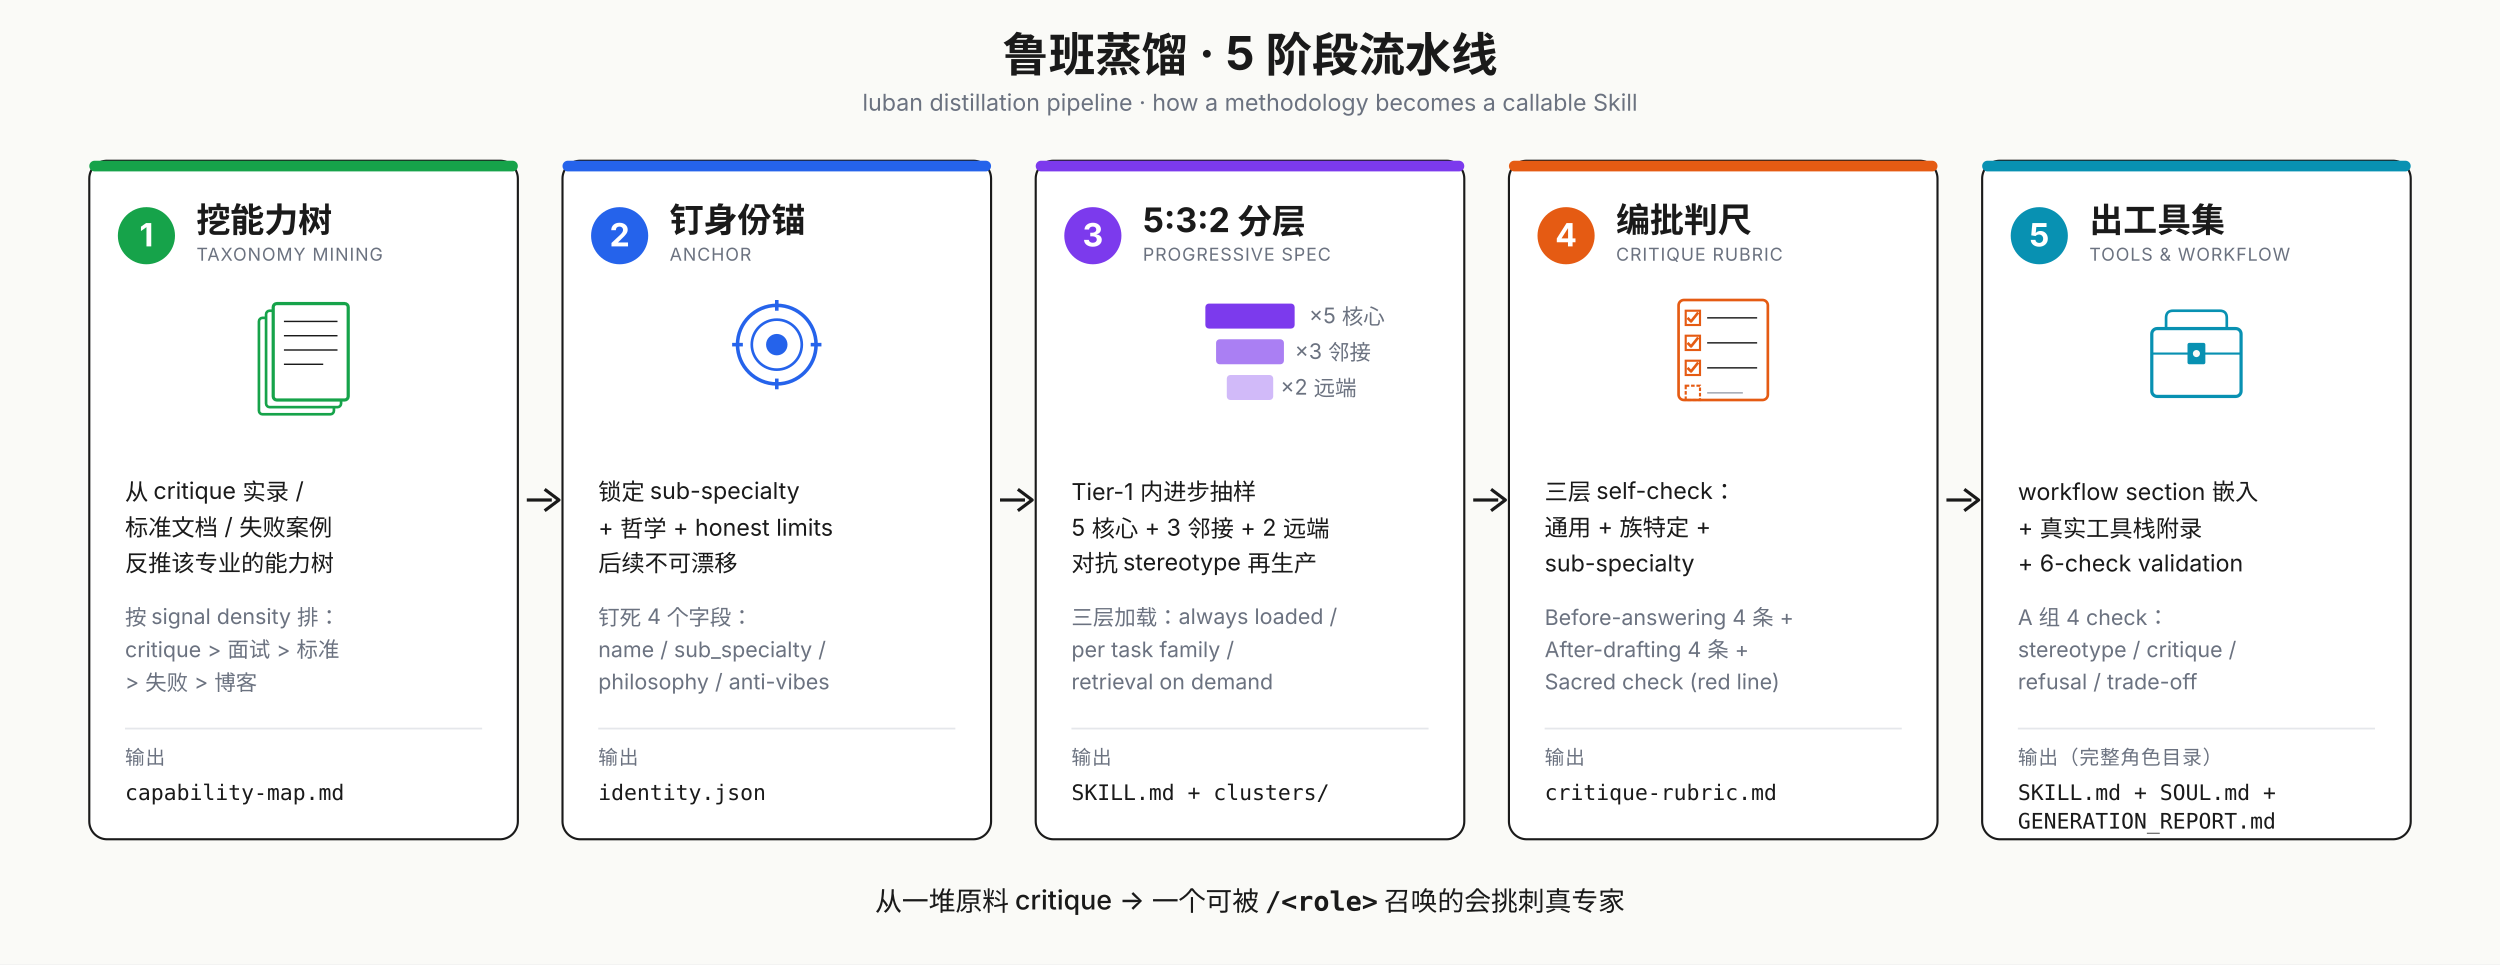
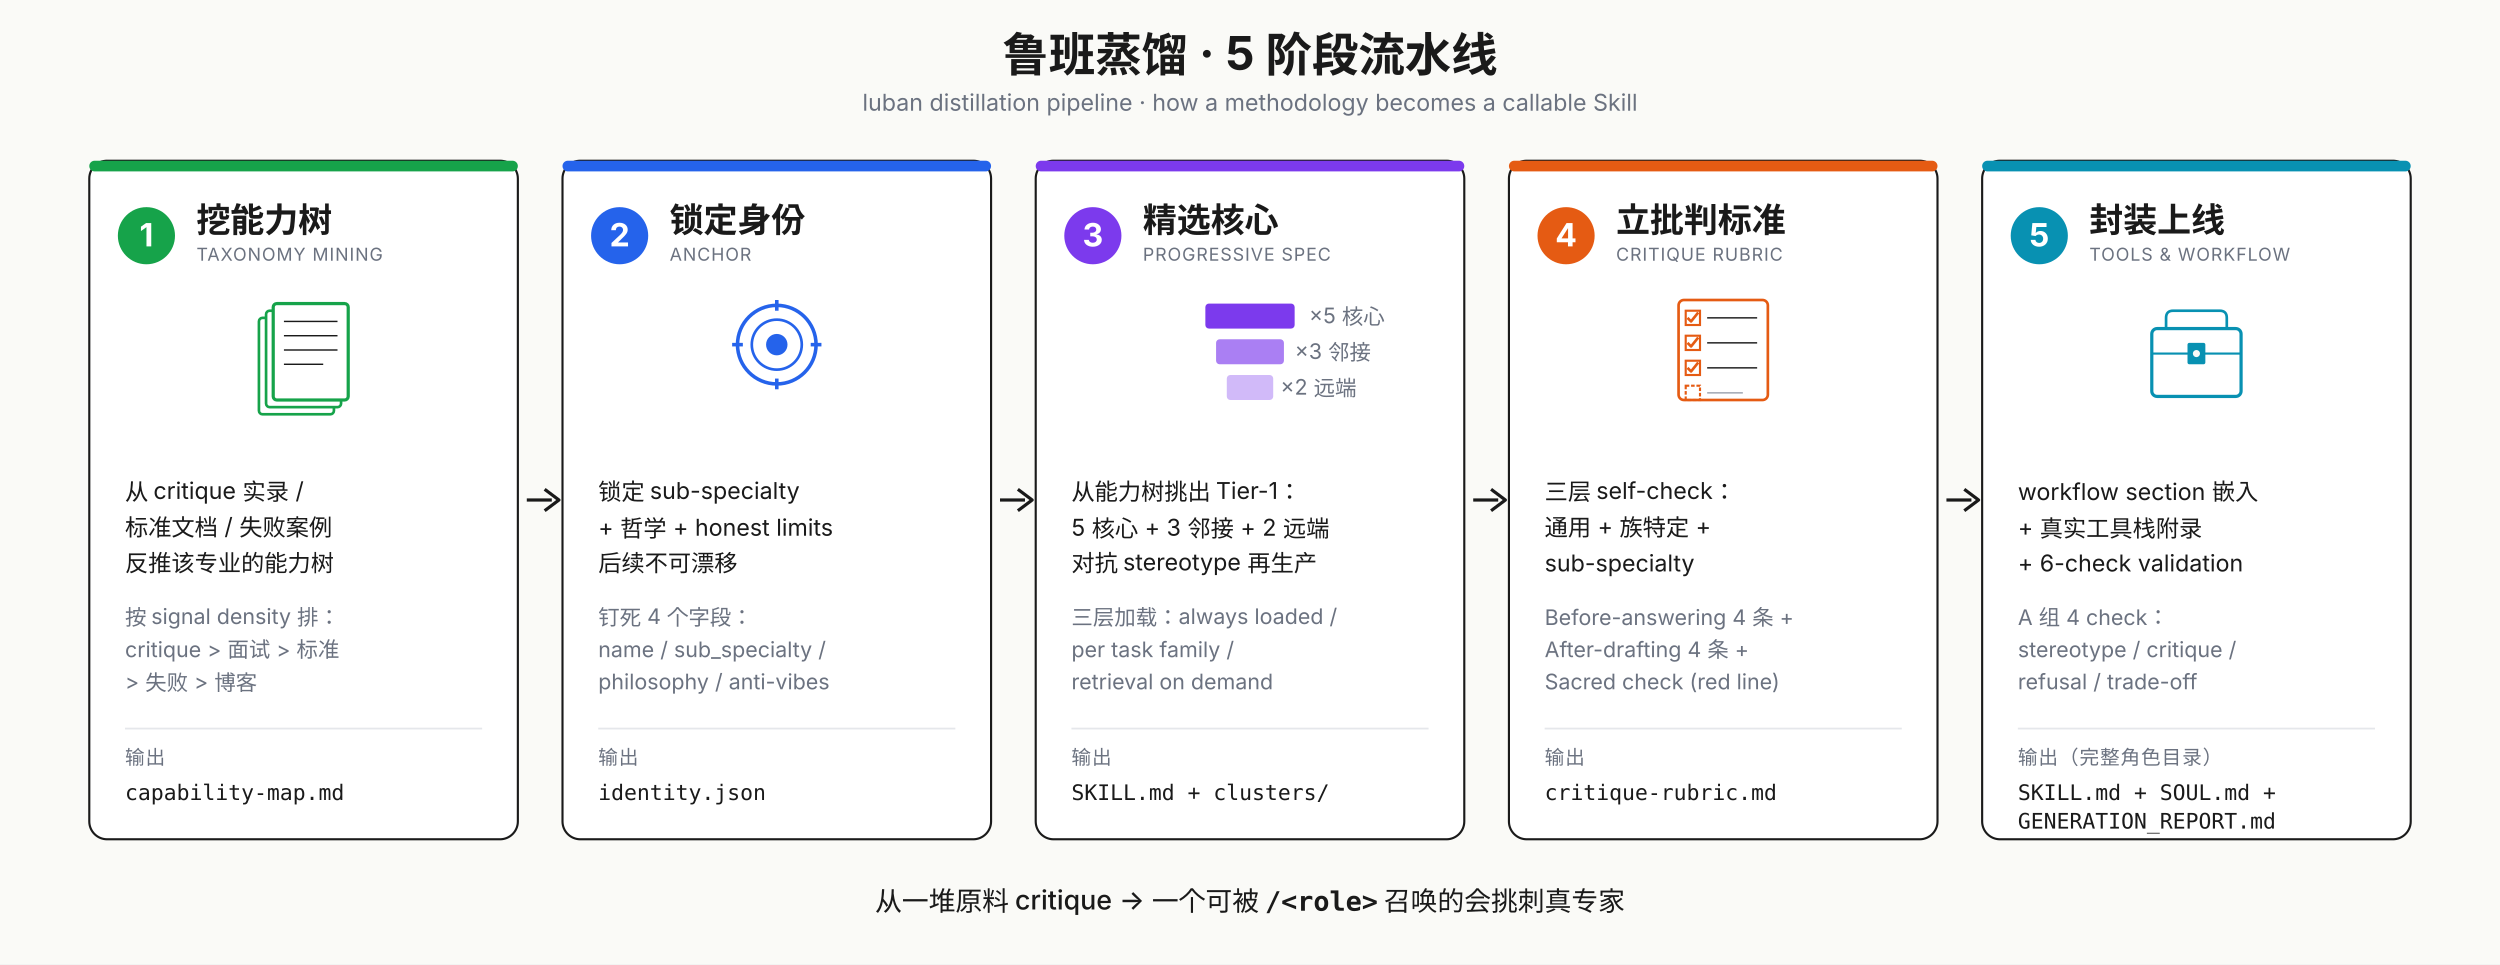
<svg xmlns="http://www.w3.org/2000/svg" viewBox="0 0 1400 540" font-family="ui-sans-serif, system-ui, -apple-system, 'PingFang SC', 'Microsoft YaHei', sans-serif">
  <defs>
    <style>
      .title      { font-size: 26px; font-weight: 700; fill: #1A1A1A; }
      .subtitle   { font-size: 13px; fill: #6B7280; }
      .panel-h    { font-size: 19px; font-weight: 700; fill: #1A1A1A; }
      .panel-sub  { font-size: 10px; fill: #6B7280; letter-spacing: 0.5px; }
      .step-num   { font-size: 18px; font-weight: 700; fill: #FFFFFF; }
      .row        { font-size: 13px; fill: #1A1A1A; }
      .row-mono   { font-size: 12px; fill: #1A1A1A; font-family: ui-monospace, 'JetBrains Mono', Menlo, Consolas, monospace; }
      .row-dim    { font-size: 12px; fill: #6B7280; }
      .footer-lbl { font-size: 11px; fill: #6B7280; }
      .tagline    { font-size: 15px; fill: #1A1A1A; font-weight: 500; }
      .out-label  { font-size: 11px; fill: #6B7280; letter-spacing: 0.5px; }
    </style>
  </defs>
  <rect width="1400" height="540" fill="#FAFAF7" />
  <text x="700" y="40" text-anchor="middle" class="title">鲁班蒸馏 · 5 阶段流水线</text>
  <text x="700" y="62" text-anchor="middle" class="subtitle">luban distillation pipeline · how a methodology becomes a callable Skill</text>
  <g transform="translate(50, 90)">
    <rect x="0" y="0" width="240" height="380" rx="10" ry="10" fill="#FFFFFF" stroke="#1A1A1A" stroke-width="1.2" />
    <rect x="0" y="0" width="240" height="6" rx="3" ry="3" fill="#16A34A" />
    <circle cx="32" cy="42" r="16" fill="#16A34A" />
    <text x="32" y="48" text-anchor="middle" class="step-num">1</text>
    <text x="60" y="40" class="panel-h">挖能力树</text>
    <text x="60" y="56" class="panel-sub">TAXONOMY MINING</text>
    <g transform="translate(95, 80)">
      <rect x="0" y="8" width="42" height="54" rx="2" fill="none" stroke="#16A34A" stroke-width="1.5" />
      <rect x="4" y="4" width="42" height="54" rx="2" fill="#FFFFFF" stroke="#16A34A" stroke-width="1.5" />
      <rect x="8" y="0" width="42" height="54" rx="2" fill="#FFFFFF" stroke="#16A34A" stroke-width="1.8" />
      <line x1="14" y1="10" x2="44" y2="10" stroke="#1A1A1A" stroke-width="0.8" />
      <line x1="14" y1="18" x2="44" y2="18" stroke="#1A1A1A" stroke-width="0.8" />
      <line x1="14" y1="26" x2="44" y2="26" stroke="#1A1A1A" stroke-width="0.8" />
      <line x1="14" y1="34" x2="36" y2="34" stroke="#1A1A1A" stroke-width="0.8" />
    </g>
    <text x="20" y="190" class="row">从 critique 实录 /</text>
    <text x="20" y="210" class="row">标准文档 / 失败案例</text>
    <text x="20" y="230" class="row">反推该专业的能力树</text>
    <text x="20" y="260" class="row-dim">按 signal density 排：</text>
    <text x="20" y="278" class="row-dim">critique &gt; 面试 &gt; 标准</text>
    <text x="20" y="296" class="row-dim">&gt; 失败 &gt; 博客</text>
    <line x1="20" y1="318" x2="220" y2="318" stroke="#E5E7EB" stroke-width="1" />
    <text x="20" y="338" class="out-label">输出</text>
    <text x="20" y="358" class="row-mono">capability-map.md</text>
  </g>
  <g transform="translate(295, 280)">
    <line x1="0" y1="0" x2="14" y2="0" stroke="#1A1A1A" stroke-width="1.8" />
    <polyline points="10,-6 18,0 10,6" fill="none" stroke="#1A1A1A" stroke-width="1.8" stroke-linejoin="round" />
  </g>
  <g transform="translate(315, 90)">
    <rect x="0" y="0" width="240" height="380" rx="10" ry="10" fill="#FFFFFF" stroke="#1A1A1A" stroke-width="1.2" />
    <rect x="0" y="0" width="240" height="6" rx="3" ry="3" fill="#2563EB" />
    <circle cx="32" cy="42" r="16" fill="#2563EB" />
    <text x="32" y="48" text-anchor="middle" class="step-num">2</text>
-     <text x="60" y="40" class="panel-h">钉身份锚</text>
+     <text x="60" y="40" class="panel-h">锁定身份</text>
    <text x="60" y="56" class="panel-sub">ANCHOR</text>
    <g transform="translate(95, 78)">
      <circle cx="25" cy="25" r="22" fill="none" stroke="#2563EB" stroke-width="2" />
      <circle cx="25" cy="25" r="14" fill="none" stroke="#2563EB" stroke-width="1.5" />
      <circle cx="25" cy="25" r="6" fill="#2563EB" />
      <line x1="25" y1="0" x2="25" y2="6" stroke="#2563EB" stroke-width="2" />
      <line x1="25" y1="44" x2="25" y2="50" stroke="#2563EB" stroke-width="2" />
      <line x1="0" y1="25" x2="6" y2="25" stroke="#2563EB" stroke-width="2" />
      <line x1="44" y1="25" x2="50" y2="25" stroke="#2563EB" stroke-width="2" />
    </g>
    <text x="20" y="190" class="row">锁定 sub-specialty</text>
    <text x="20" y="210" class="row">+ 哲学 + honest limits</text>
    <text x="20" y="230" class="row">后续不可漂移</text>
    <text x="20" y="260" class="row-dim">钉死 4 个字段：</text>
    <text x="20" y="278" class="row-dim">name / sub_specialty /</text>
    <text x="20" y="296" class="row-dim">philosophy / anti-vibes</text>
    <line x1="20" y1="318" x2="220" y2="318" stroke="#E5E7EB" stroke-width="1" />
    <text x="20" y="338" class="out-label">输出</text>
    <text x="20" y="358" class="row-mono">identity.json</text>
  </g>
  <g transform="translate(560, 280)">
    <line x1="0" y1="0" x2="14" y2="0" stroke="#1A1A1A" stroke-width="1.8" />
    <polyline points="10,-6 18,0 10,6" fill="none" stroke="#1A1A1A" stroke-width="1.8" stroke-linejoin="round" />
  </g>
  <g transform="translate(580, 90)">
    <rect x="0" y="0" width="240" height="380" rx="10" ry="10" fill="#FFFFFF" stroke="#1A1A1A" stroke-width="1.2" />
    <rect x="0" y="0" width="240" height="6" rx="3" ry="3" fill="#7C3AED" />
    <circle cx="32" cy="42" r="16" fill="#7C3AED" />
    <text x="32" y="48" text-anchor="middle" class="step-num">3</text>
-     <text x="60" y="40" class="panel-h">5:3:2 分层</text>
+     <text x="60" y="40" class="panel-h">精选核心</text>
    <text x="60" y="56" class="panel-sub">PROGRESSIVE SPEC</text>
    <g transform="translate(95, 80)">
      <rect x="0" y="0" width="50" height="14" rx="2" fill="#7C3AED" opacity="1.0" />
      <text x="58" y="11" class="row-dim" font-size="10">×5 核心</text>
      <rect x="6" y="20" width="38" height="14" rx="2" fill="#7C3AED" opacity="0.65" />
      <text x="50" y="31" class="row-dim" font-size="10">×3 邻接</text>
      <rect x="12" y="40" width="26" height="14" rx="2" fill="#7C3AED" opacity="0.35" />
      <text x="42" y="51" class="row-dim" font-size="10">×2 远端</text>
    </g>
-     <text x="20" y="190" class="row">Tier-1 内进步抽样</text>
+     <text x="20" y="190" class="row">从能力树挑出 Tier-1：</text>
    <text x="20" y="210" class="row">5 核心 + 3 邻接 + 2 远端</text>
    <text x="20" y="230" class="row">对抗 stereotype 再生产</text>
    <text x="20" y="260" class="row-dim">三层加载：always loaded /</text>
    <text x="20" y="278" class="row-dim">per task family /</text>
    <text x="20" y="296" class="row-dim">retrieval on demand</text>
    <line x1="20" y1="318" x2="220" y2="318" stroke="#E5E7EB" stroke-width="1" />
    <text x="20" y="338" class="out-label">输出</text>
    <text x="20" y="358" class="row-mono">SKILL.md + clusters/</text>
  </g>
  <g transform="translate(825, 280)">
    <line x1="0" y1="0" x2="14" y2="0" stroke="#1A1A1A" stroke-width="1.8" />
    <polyline points="10,-6 18,0 10,6" fill="none" stroke="#1A1A1A" stroke-width="1.8" stroke-linejoin="round" />
  </g>
  <g transform="translate(845, 90)">
    <rect x="0" y="0" width="240" height="380" rx="10" ry="10" fill="#FFFFFF" stroke="#1A1A1A" stroke-width="1.2" />
    <rect x="0" y="0" width="240" height="6" rx="3" ry="3" fill="#E55B13" />
    <circle cx="32" cy="42" r="16" fill="#E55B13" />
    <text x="32" y="48" text-anchor="middle" class="step-num">4</text>
-     <text x="60" y="40" class="panel-h">编批判尺</text>
+     <text x="60" y="40" class="panel-h">立批判标准</text>
    <text x="60" y="56" class="panel-sub">CRITIQUE RUBRIC</text>
    <g transform="translate(95, 78)">
      <rect x="0" y="0" width="50" height="56" rx="3" fill="none" stroke="#E55B13" stroke-width="1.5" />
      <rect x="4" y="6" width="8" height="8" fill="none" stroke="#E55B13" stroke-width="1.2" />
      <polyline points="5,10 7,12 11,7" fill="none" stroke="#E55B13" stroke-width="1.5" stroke-linejoin="round" />
      <line x1="16" y1="10" x2="44" y2="10" stroke="#1A1A1A" stroke-width="0.8" />
      <rect x="4" y="20" width="8" height="8" fill="none" stroke="#E55B13" stroke-width="1.2" />
      <polyline points="5,24 7,26 11,21" fill="none" stroke="#E55B13" stroke-width="1.5" stroke-linejoin="round" />
      <line x1="16" y1="24" x2="44" y2="24" stroke="#1A1A1A" stroke-width="0.8" />
      <rect x="4" y="34" width="8" height="8" fill="none" stroke="#E55B13" stroke-width="1.2" />
      <polyline points="5,38 7,40 11,35" fill="none" stroke="#E55B13" stroke-width="1.5" stroke-linejoin="round" />
      <line x1="16" y1="38" x2="44" y2="38" stroke="#1A1A1A" stroke-width="0.8" />
      <rect x="4" y="48" width="8" height="8" fill="none" stroke="#E55B13" stroke-width="1.2" stroke-dasharray="2 1" />
      <line x1="16" y1="52" x2="36" y2="52" stroke="#9CA3AF" stroke-width="0.8" />
    </g>
    <text x="20" y="190" class="row">三层 self-check：</text>
    <text x="20" y="210" class="row">通用 + 族特定 +</text>
    <text x="20" y="230" class="row">sub-specialty</text>
    <text x="20" y="260" class="row-dim">Before-answering 4 条 +</text>
    <text x="20" y="278" class="row-dim">After-drafting 4 条 +</text>
    <text x="20" y="296" class="row-dim">Sacred check (red line)</text>
    <line x1="20" y1="318" x2="220" y2="318" stroke="#E5E7EB" stroke-width="1" />
    <text x="20" y="338" class="out-label">输出</text>
    <text x="20" y="358" class="row-mono">critique-rubric.md</text>
  </g>
  <g transform="translate(1090, 280)">
    <line x1="0" y1="0" x2="14" y2="0" stroke="#1A1A1A" stroke-width="1.8" />
    <polyline points="10,-6 18,0 10,6" fill="none" stroke="#1A1A1A" stroke-width="1.8" stroke-linejoin="round" />
  </g>
  <g transform="translate(1110, 90)">
    <rect x="0" y="0" width="240" height="380" rx="10" ry="10" fill="#FFFFFF" stroke="#1A1A1A" stroke-width="1.2" />
    <rect x="0" y="0" width="240" height="6" rx="3" ry="3" fill="#0891B2" />
    <circle cx="32" cy="42" r="16" fill="#0891B2" />
    <text x="32" y="48" text-anchor="middle" class="step-num">5</text>
-     <text x="60" y="40" class="panel-h">出工具集</text>
+     <text x="60" y="40" class="panel-h">封装上线</text>
    <text x="60" y="56" class="panel-sub">TOOLS &amp; WORKFLOW</text>
    <g transform="translate(95, 80)">
      <path d="M 8 14 L 8 8 Q 8 4 12 4 L 38 4 Q 42 4 42 8 L 42 14" fill="none" stroke="#0891B2" stroke-width="1.5" />
      <rect x="0" y="14" width="50" height="38" rx="3" fill="none" stroke="#0891B2" stroke-width="1.8" />
      <line x1="0" y1="28" x2="50" y2="28" stroke="#0891B2" stroke-width="1.2" />
      <rect x="20" y="22" width="10" height="12" rx="1" fill="#0891B2" />
      <circle cx="25" cy="28" r="2" fill="#FAFAF7" />
    </g>
    <text x="20" y="190" class="row">workflow section 嵌入</text>
    <text x="20" y="210" class="row">+ 真实工具栈附录</text>
    <text x="20" y="230" class="row">+ 6-check validation</text>
    <text x="20" y="260" class="row-dim">A 组 4 check：</text>
    <text x="20" y="278" class="row-dim">stereotype / critique /</text>
    <text x="20" y="296" class="row-dim">refusal / trade-off</text>
    <line x1="20" y1="318" x2="220" y2="318" stroke="#E5E7EB" stroke-width="1" />
    <text x="20" y="338" class="out-label">输出（完整角色目录）</text>
    <text x="20" y="358" class="row-mono">SKILL.md + SOUL.md +</text>
    <text x="20" y="374" class="row-mono">GENERATION_REPORT.md</text>
  </g>
  <text x="700" y="510" text-anchor="middle" class="tagline">
    从一堆原料 critique → 一个可被 <tspan font-family="ui-monospace, monospace" font-weight="600">/&lt;role&gt;</tspan> 召唤的会挑刺真专家
  </text>
</svg>
